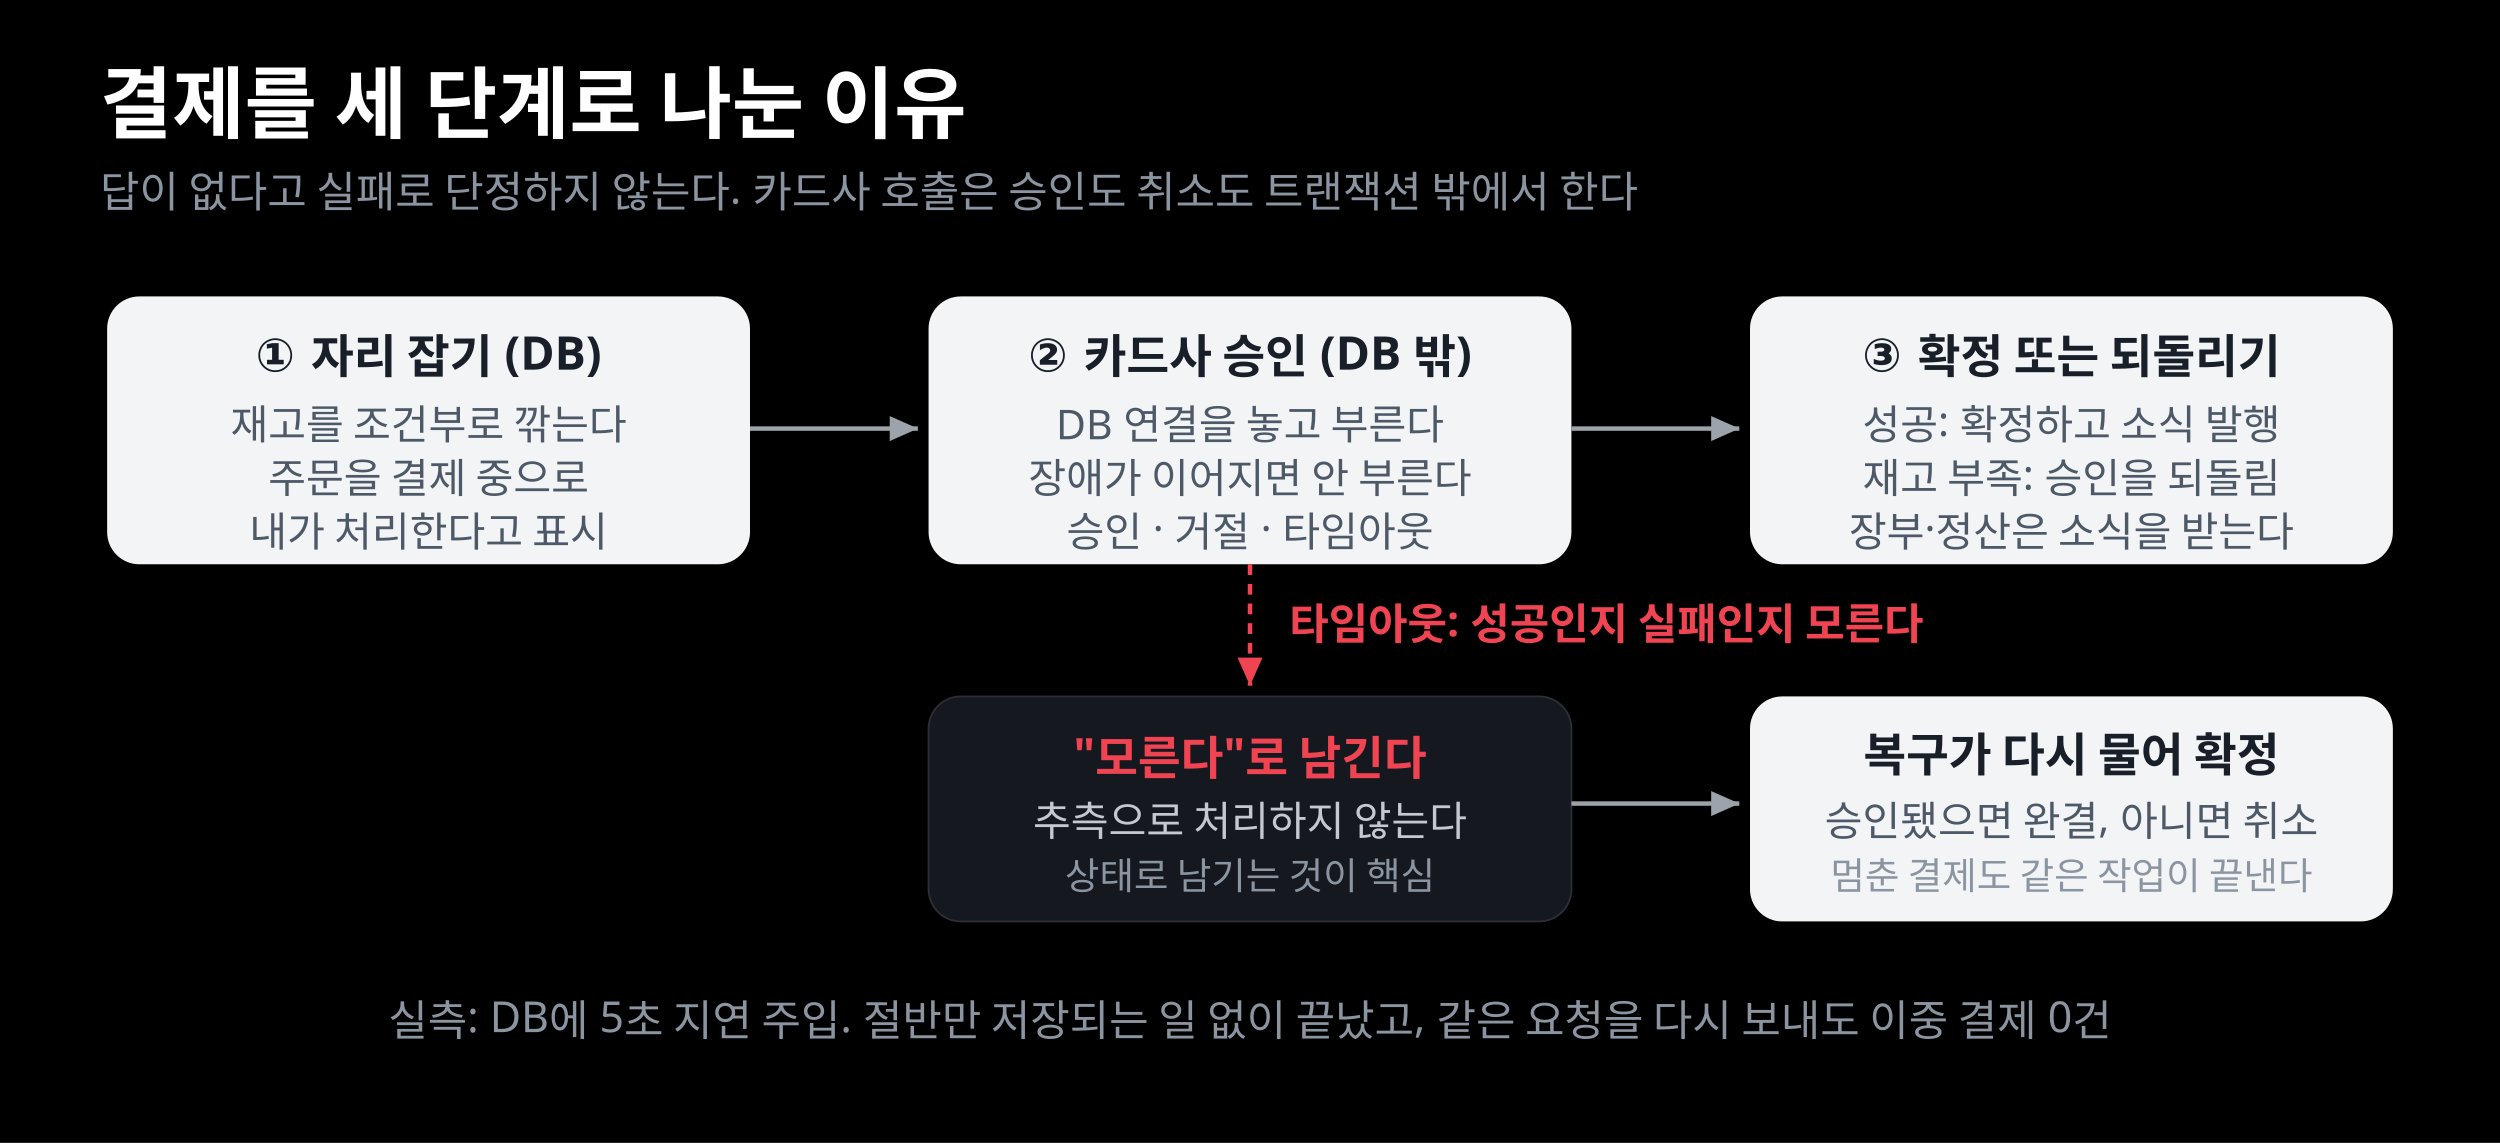
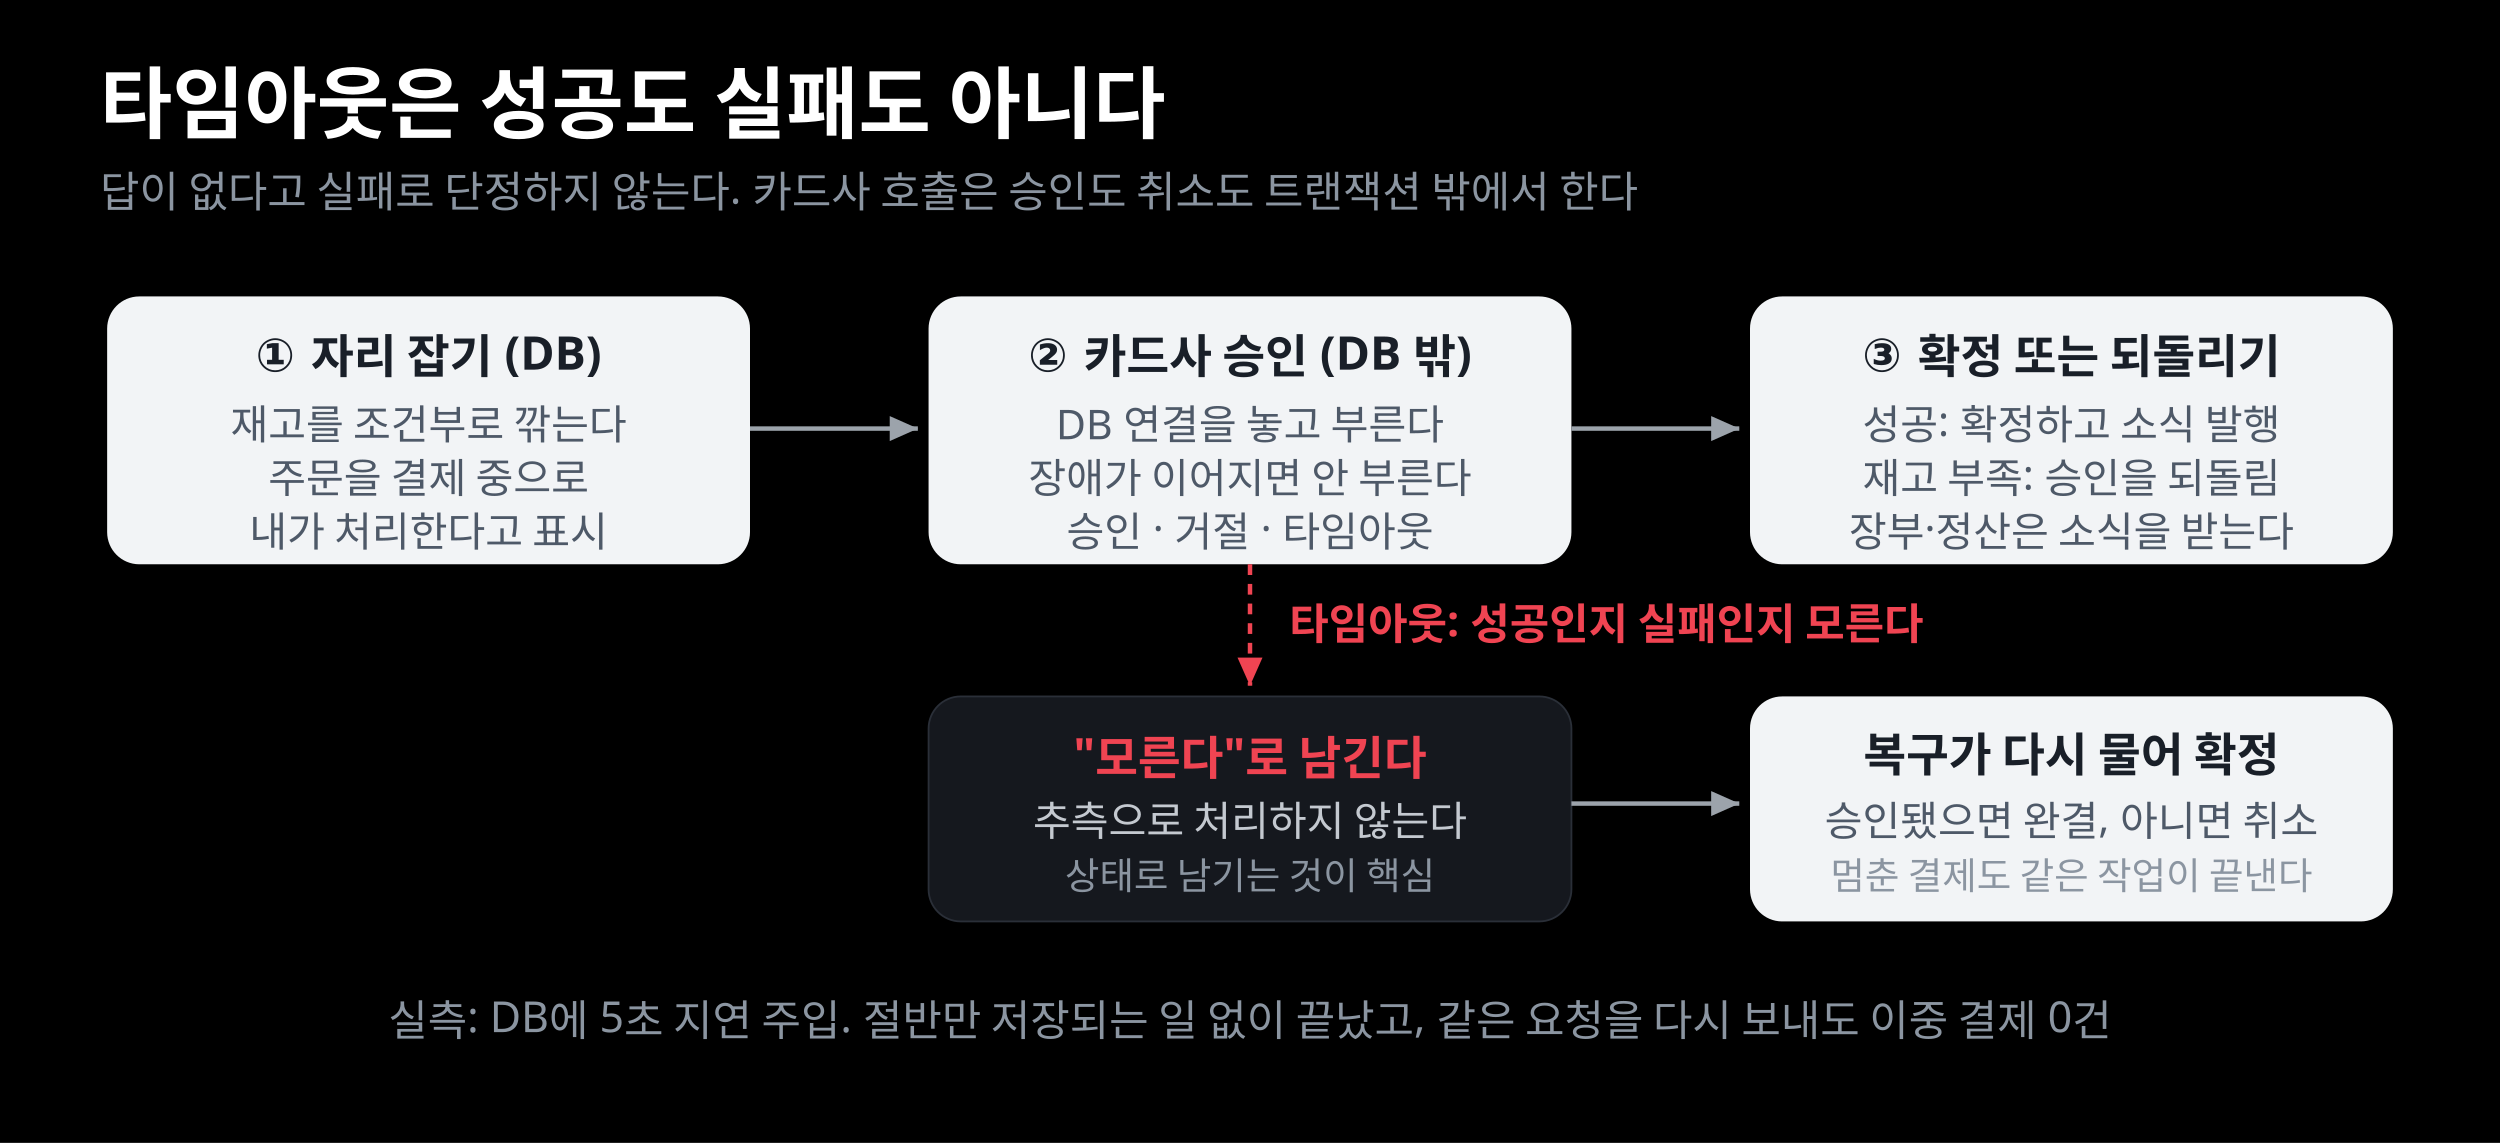
<svg xmlns="http://www.w3.org/2000/svg" width="1400" height="640" viewBox="0 0 1400 640" font-family="Pretendard, 'Apple SD Gothic Neo', sans-serif">
  <defs>
    <marker id="aw" viewBox="0 0 10 10" refX="9" refY="5" markerWidth="7" markerHeight="7" orient="auto-start-reverse">
      <path d="M 0 1 L 9 5 L 0 9 z" fill="#9CA3AB" />
    </marker>
    <marker id="ar2" viewBox="0 0 10 10" refX="9" refY="5" markerWidth="7" markerHeight="7" orient="auto-start-reverse">
      <path d="M 0 1 L 9 5 L 0 9 z" fill="#F04452" />
    </marker>
  </defs>
  <rect width="1400" height="640" fill="#000000" />
-   <text x="56" y="74" font-size="44" font-weight="800" fill="#FFFFFF">결제를 세 단계로 나눈 이유</text>
+   <text x="56" y="74" font-size="44" font-weight="800" fill="#FFFFFF">타임아웃은 성공도 실패도 아니다</text>
  <text x="56" y="116" font-size="24" fill="#8B95A1">답이 없다고 실패로 단정하지 않는다. 카드사 호출은 승인도 취소도 트랜잭션 밖에서 한다</text>
  <g text-anchor="middle">
    <rect x="60" y="166" width="360" height="150" rx="18" fill="#F2F4F6" />
    <text x="240" y="208" font-size="26" font-weight="700" fill="#191F28">① 자리 잡기 (DB)</text>
    <text x="240" y="246" font-size="23" fill="#4E5968">재고를 조건부로 깎는다</text>
    <text x="240" y="276" font-size="23" fill="#4E5968">주문을 결제 중으로</text>
    <text x="240" y="306" font-size="23" fill="#4E5968">내가 처리한다고 표시</text>
    <rect x="520" y="166" width="360" height="150" rx="18" fill="#F2F4F6" />
    <text x="700" y="208" font-size="26" font-weight="700" fill="#191F28">② 카드사 승인 (DB 밖)</text>
    <text x="700" y="246" font-size="23" fill="#4E5968">DB 연결을 놓고 부른다</text>
    <text x="700" y="276" font-size="23" fill="#4E5968">장애가 이어지면 안 부른다</text>
    <text x="700" y="306" font-size="23" fill="#4E5968">승인 · 거절 · 타임아웃</text>
    <rect x="980" y="166" width="360" height="150" rx="18" fill="#F2F4F6" />
    <text x="1160" y="208" font-size="26" font-weight="700" fill="#191F28">③ 확정 또는 되돌리기</text>
    <text x="1160" y="246" font-size="23" fill="#4E5968">성공: 확정하고 소식 발행</text>
    <text x="1160" y="276" font-size="23" fill="#4E5968">재고 부족: 승인을 되돌림</text>
    <text x="1160" y="306" font-size="23" fill="#4E5968">장부·정산은 소식을 받는다</text>
  </g>
  <line x1="420" y1="240" x2="514" y2="240" stroke="#9CA3AB" stroke-width="2.5" marker-end="url(#aw)" />
  <line x1="880" y1="240" x2="974" y2="240" stroke="#9CA3AB" stroke-width="2.5" marker-end="url(#aw)" />
  <line x1="700" y1="316" x2="700" y2="384" stroke="#F04452" stroke-width="2.5" marker-end="url(#ar2)" stroke-dasharray="6 5" />
  <text x="722" y="358" font-size="24" fill="#F04452" font-weight="700">타임아웃: 성공인지 실패인지 모른다</text>
  <g text-anchor="middle">
    <rect x="520" y="390" width="360" height="126" rx="18" fill="#15181E" stroke="#2A2F38" />
    <text x="700" y="432" font-size="26" font-weight="700" fill="#F04452">"모른다"로 남긴다</text>
    <text x="700" y="468" font-size="23" fill="#C4C9D0">추측으로 처리하지 않는다</text>
    <text x="700" y="498" font-size="21" fill="#8B95A1">상태로 남기는 것이 핵심</text>
  </g>
  <line x1="880" y1="450" x2="974" y2="450" stroke="#9CA3AB" stroke-width="2.5" marker-end="url(#aw)" />
  <g text-anchor="middle">
    <rect x="980" y="390" width="360" height="126" rx="18" fill="#F2F4F6" />
    <text x="1160" y="432" font-size="26" font-weight="700" fill="#191F28">복구가 다시 물어 확정</text>
    <text x="1160" y="468" font-size="23" fill="#4E5968">승인됐으면 완결, 아니면 취소</text>
    <text x="1160" y="498" font-size="21" fill="#8B95A1">멈춘 결제도 같은 작업이 끝낸다</text>
  </g>
  <text x="700" y="580" font-size="24" fill="#8B95A1" text-anchor="middle">실측: DB에 5초 지연 주입. 절반만 저장되는 일 없이 끝났고, 같은 요청을 다시 보내도 이중 결제 0건</text>
</svg>
